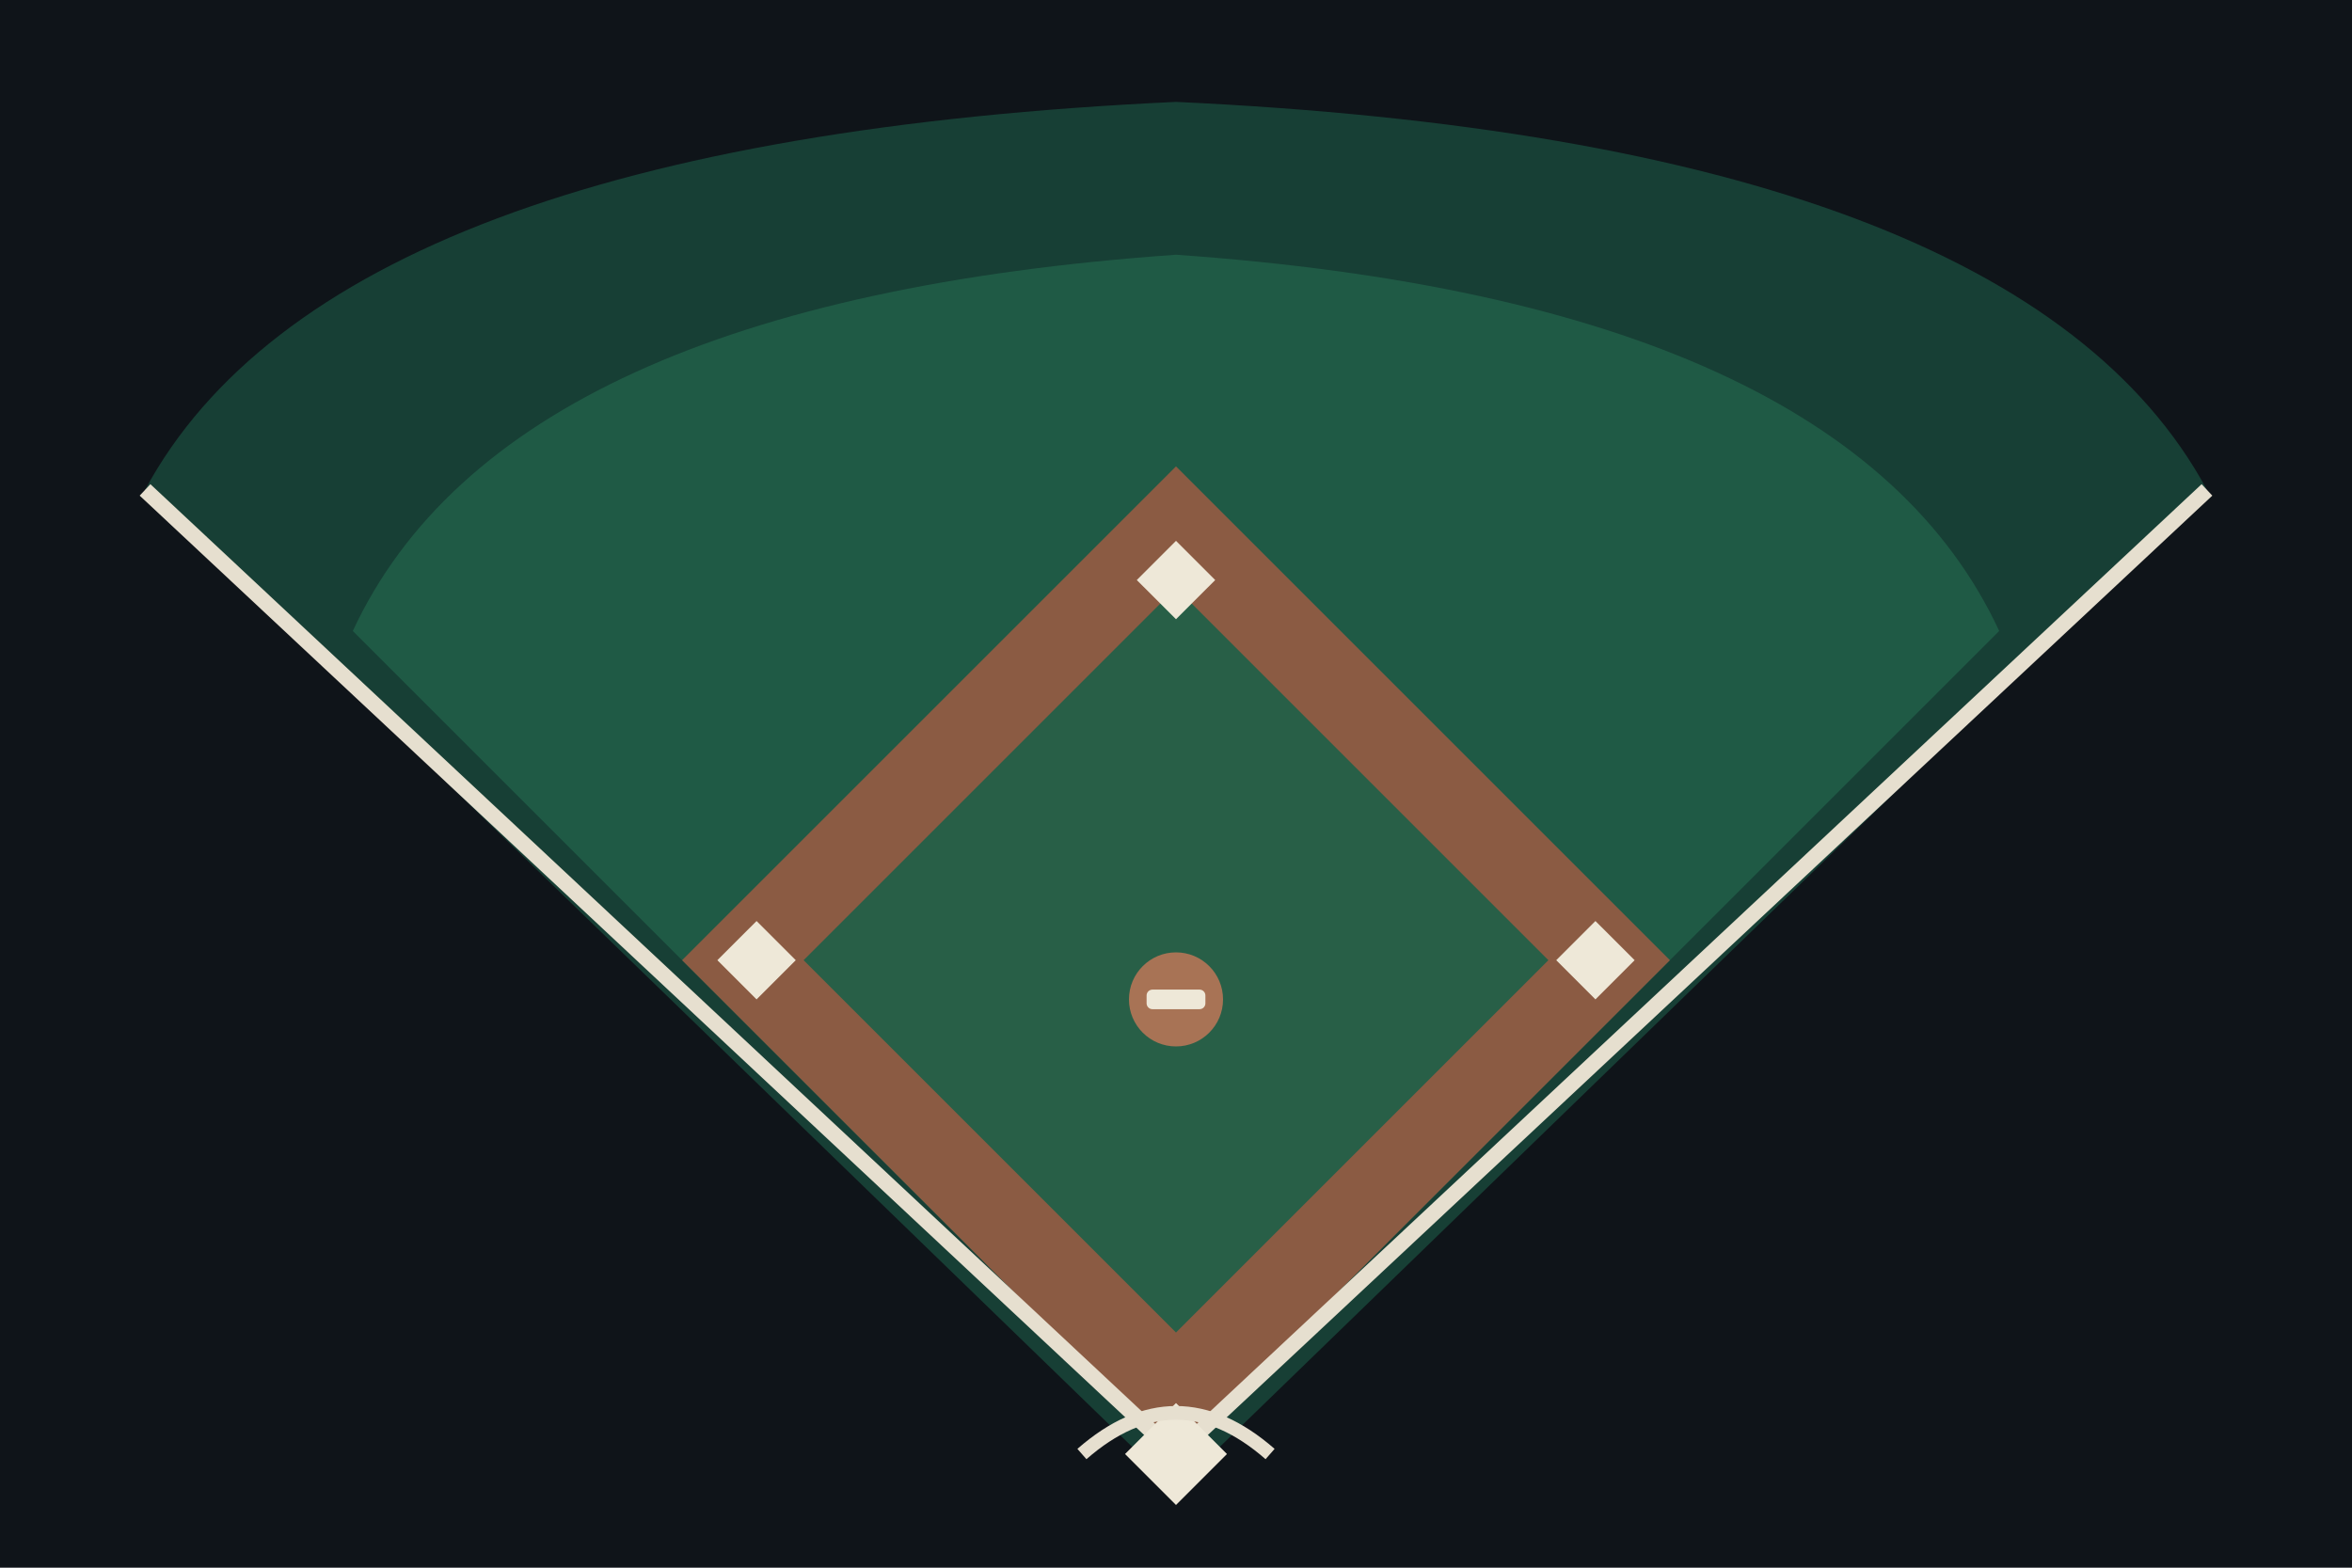
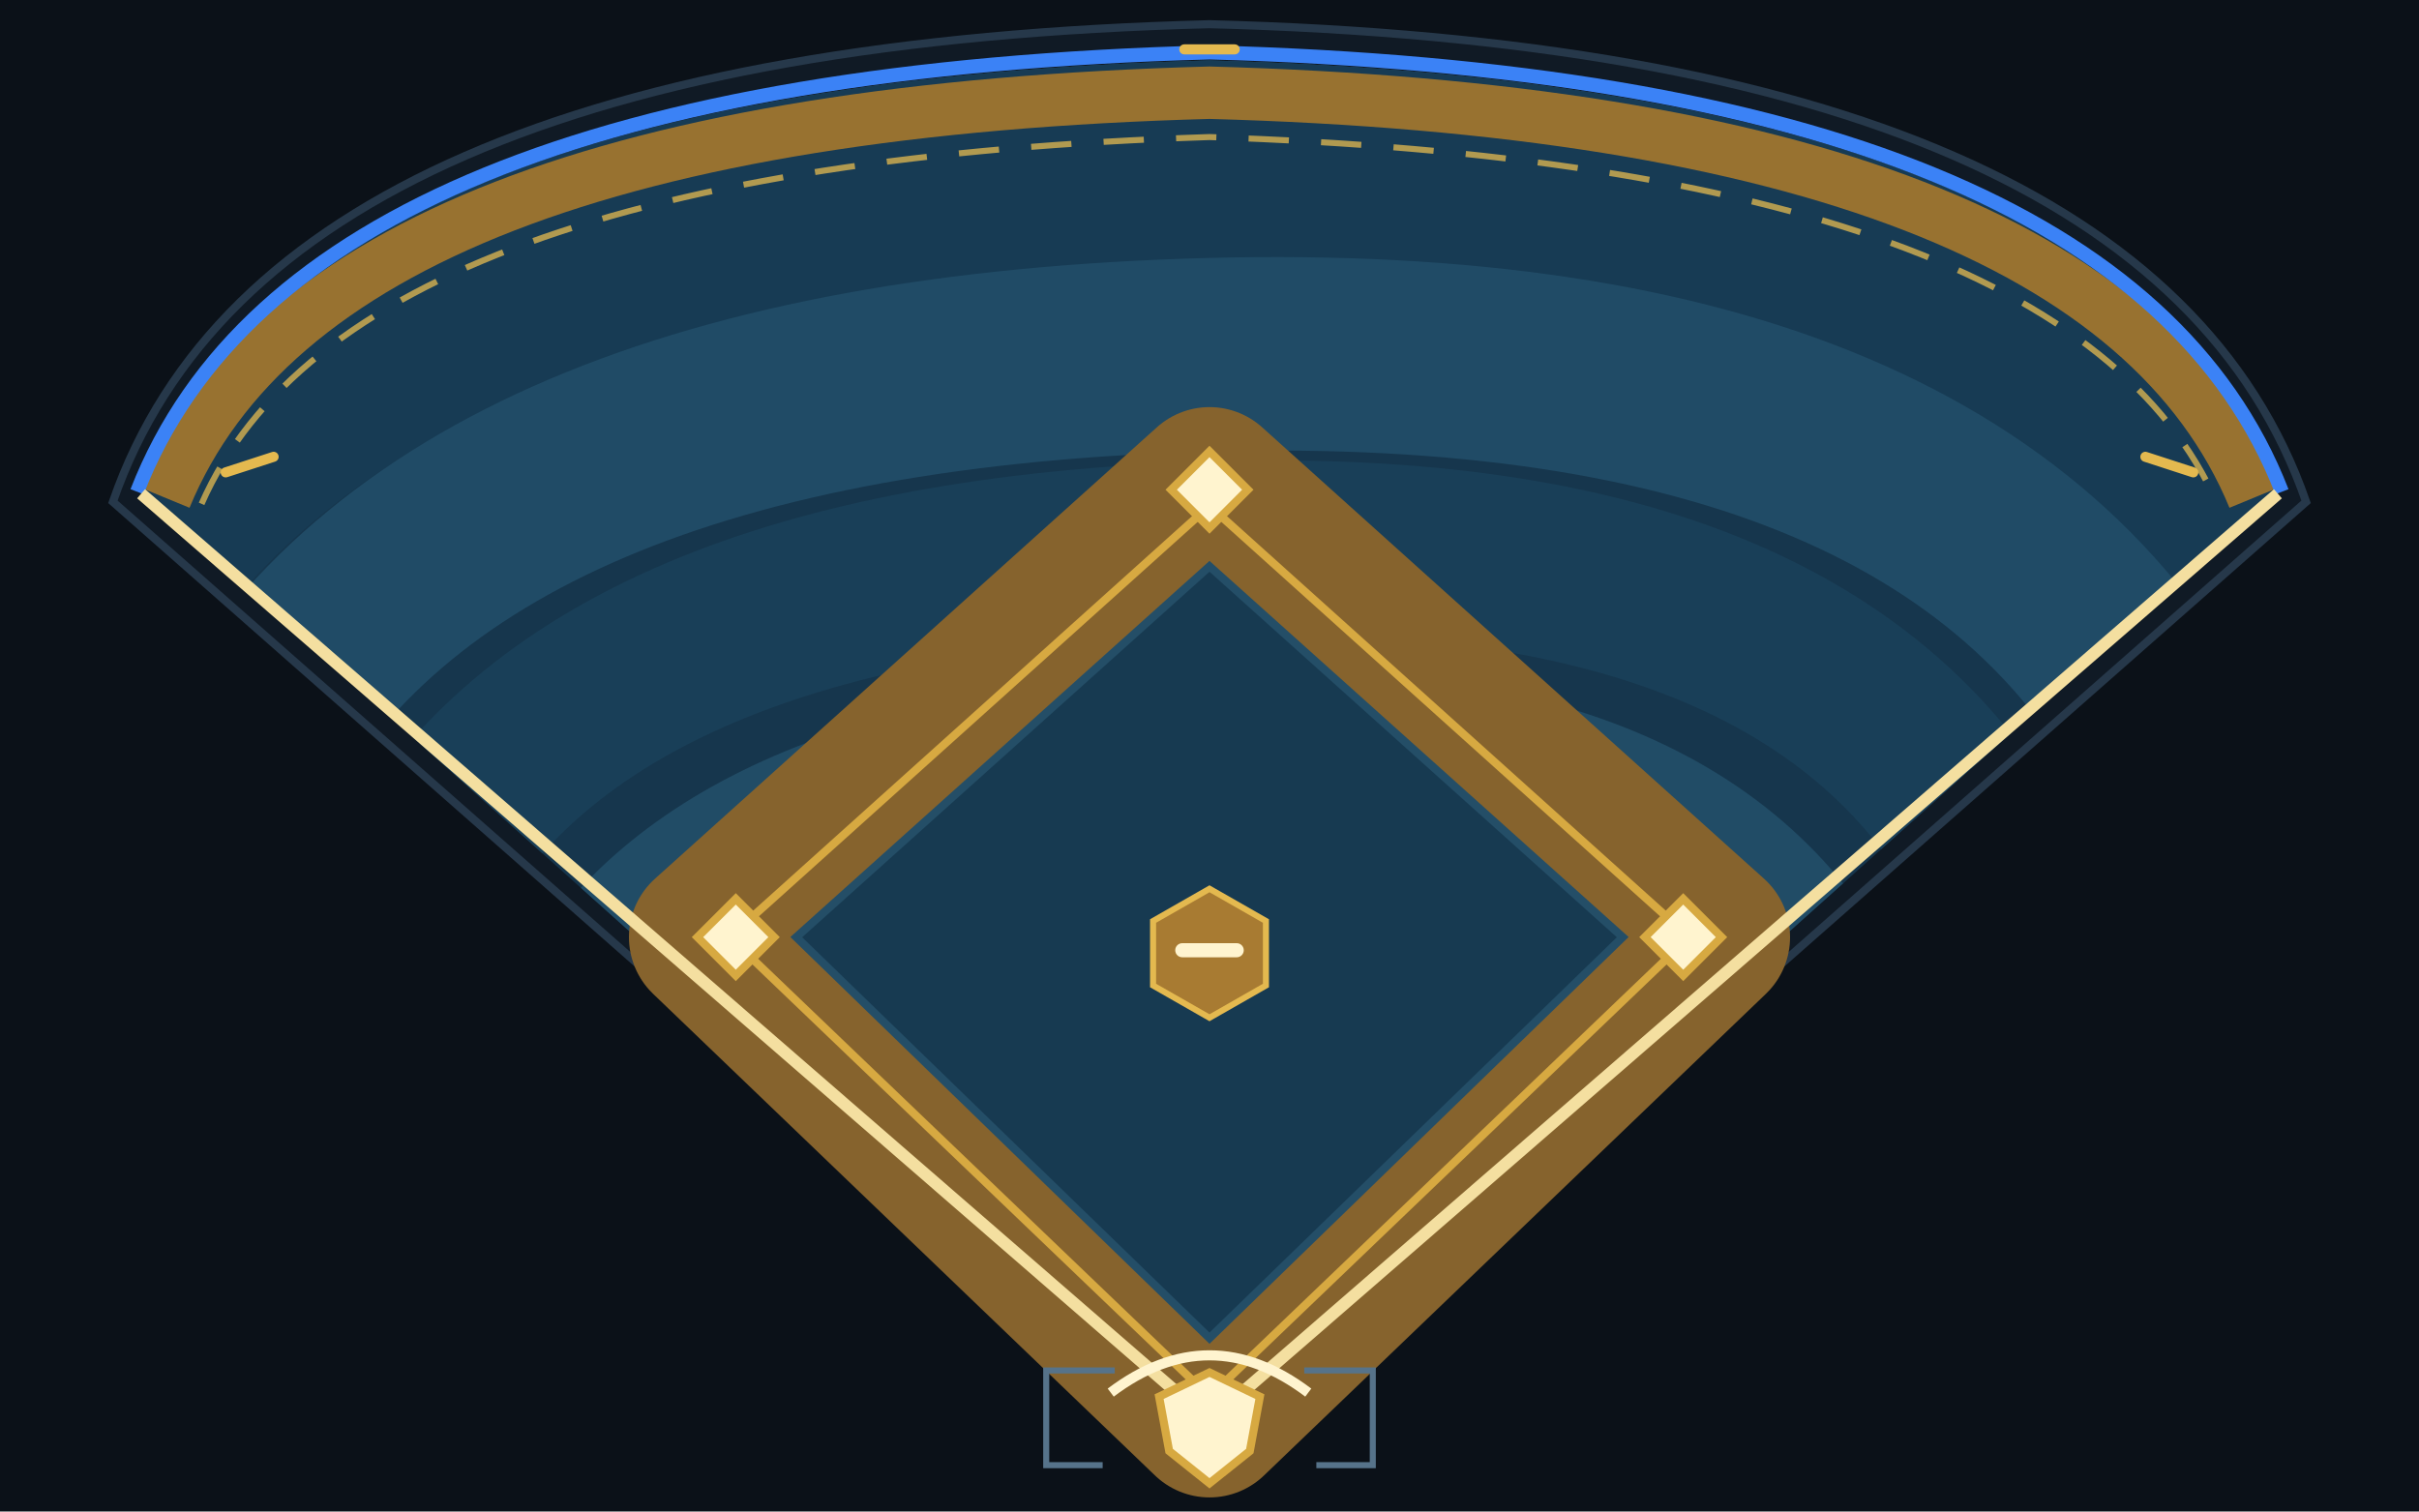
- <svg xmlns="http://www.w3.org/2000/svg" viewBox="0 0 1200 800" role="img" aria-labelledby="title desc">
-   <rect width="1200" height="800" fill="#0f1419" />
-   <path d="M600 760 74 250Q170 72 600 52q430 20 526 198Z" fill="#173f35" />
-   <path d="M600 742 180 322Q258 154 600 130q342 24 420 192Z" fill="#1f5a45" />
-   <path d="m600 742-252-252 252-252 252 252Z" fill="#8b5b43" />
-   <path d="m600 680-190-190 190-190 190 190Z" fill="#285f47" />
-   <path d="M600 742 74 250M600 742l526-492" fill="none" stroke="#e6dfcf" stroke-width="8" />
-   <path d="m600 716 26 26-26 26-26-26Zm0-440 20 20-20 20-20-20Zm214 194 20 20-20 20-20-20Zm-428 0 20 20-20 20-20-20Z" fill="#eee8d8" />
-   <circle cx="600" cy="510" r="24" fill="#a87355" />
-   <rect x="585" y="505" width="30" height="10" rx="3" fill="#eee8d8" />
-   <path d="M552 742q48-42 96 0" fill="none" stroke="#e6dfcf" stroke-width="7" />
+ <svg xmlns="http://www.w3.org/2000/svg" viewBox="0 0 1200 750" role="img" aria-labelledby="title desc">
+   <defs>
+     <clipPath id="field-clip">
+       <path d="M600 720 70 245Q150 42 600 30q450 12 530 215Z" />
+     </clipPath>
+   </defs>
+   <rect width="1200" height="750" fill="#0b1118" />
+   <path d="M600 728 56 249Q134 24 600 12q466 12 544 237Z" fill="#101a25" stroke="#26384a" stroke-width="4" />
+   <path d="M600 720 70 245Q150 42 600 30q450 12 530 215Z" fill="#16364d" />
+   <g clip-path="url(#field-clip)">
+     <path d="M-30 275Q117 0 600 0t630 275" fill="none" stroke="#1d4560" stroke-width="120" />
+     <path d="M35 324Q164 90 600 82t565 242" fill="none" stroke="#173b54" stroke-width="105" />
+     <path d="M118 381Q224 186 600 176t482 205" fill="none" stroke="#204b66" stroke-width="96" />
+     <path d="M205 440Q292 282 600 272t395 168" fill="none" stroke="#193f58" stroke-width="86" />
+     <path d="M292 500Q362 382 600 372t308 128" fill="none" stroke="#214c66" stroke-width="78" />
+   </g>
+   <path d="M82 247Q160 58 600 46q440 12 518 201" fill="none" stroke="#987230" stroke-width="26" />
+   <path d="M68 244Q148 38 600 26q452 12 532 218" fill="none" stroke="#3b82f6" stroke-width="7" />
+   <path d="M100 250Q174 82 600 68q426 14 500 182" fill="none" stroke="#e4b94f" stroke-width="3" stroke-dasharray="20 16" opacity=".75" />
+   <path d="m600 704-249-239 249-224 249 224Z" fill="none" stroke="#86632d" stroke-width="78" stroke-linejoin="round" />
+   <path d="m600 664-205-199 205-184 205 184Z" fill="#173a51" stroke="#244e67" stroke-width="4" />
+   <path d="M600 705 70 245M600 705l530-460" fill="none" stroke="#f4dfa0" stroke-width="6" />
+   <path d="m600 693-238-228 238-214 238 214Z" fill="none" stroke="#d7a941" stroke-width="4" stroke-linejoin="round" />
+   <path d="m600 224 19 19-19 19-19-19Zm235 222 19 19-19 19-19-19Zm-470 0 19 19-19 19-19-19Z" fill="#fff4cf" stroke="#d7a941" stroke-width="4" />
+   <path d="m600 681 25 12-5 27-20 16-20-16-5-27Z" fill="#fff4cf" stroke="#d7a941" stroke-width="4" />
+   <path d="m600 441 28 16v32l-28 16-28-16v-32Z" fill="#a87b32" stroke="#e4b94f" stroke-width="3" />
+   <rect x="583" y="468" width="34" height="7" rx="3.5" fill="#fff4cf" />
+   <path d="M551 691q49-37 98 0" fill="none" stroke="#fff4cf" stroke-width="5" />
+   <path d="M553 680h-34v47h28M647 680h34v47h-28" fill="none" stroke="#56738a" stroke-width="3" />
+   <g fill="#e4b94f">
+     <rect x="109" y="228" width="30" height="5" rx="2.5" transform="rotate(-18 124 231)" />
+     <rect x="1061" y="228" width="30" height="5" rx="2.5" transform="rotate(18 1076 231)" />
+     <rect x="585" y="22" width="30" height="5" rx="2.5" />
+   </g>
</svg>
